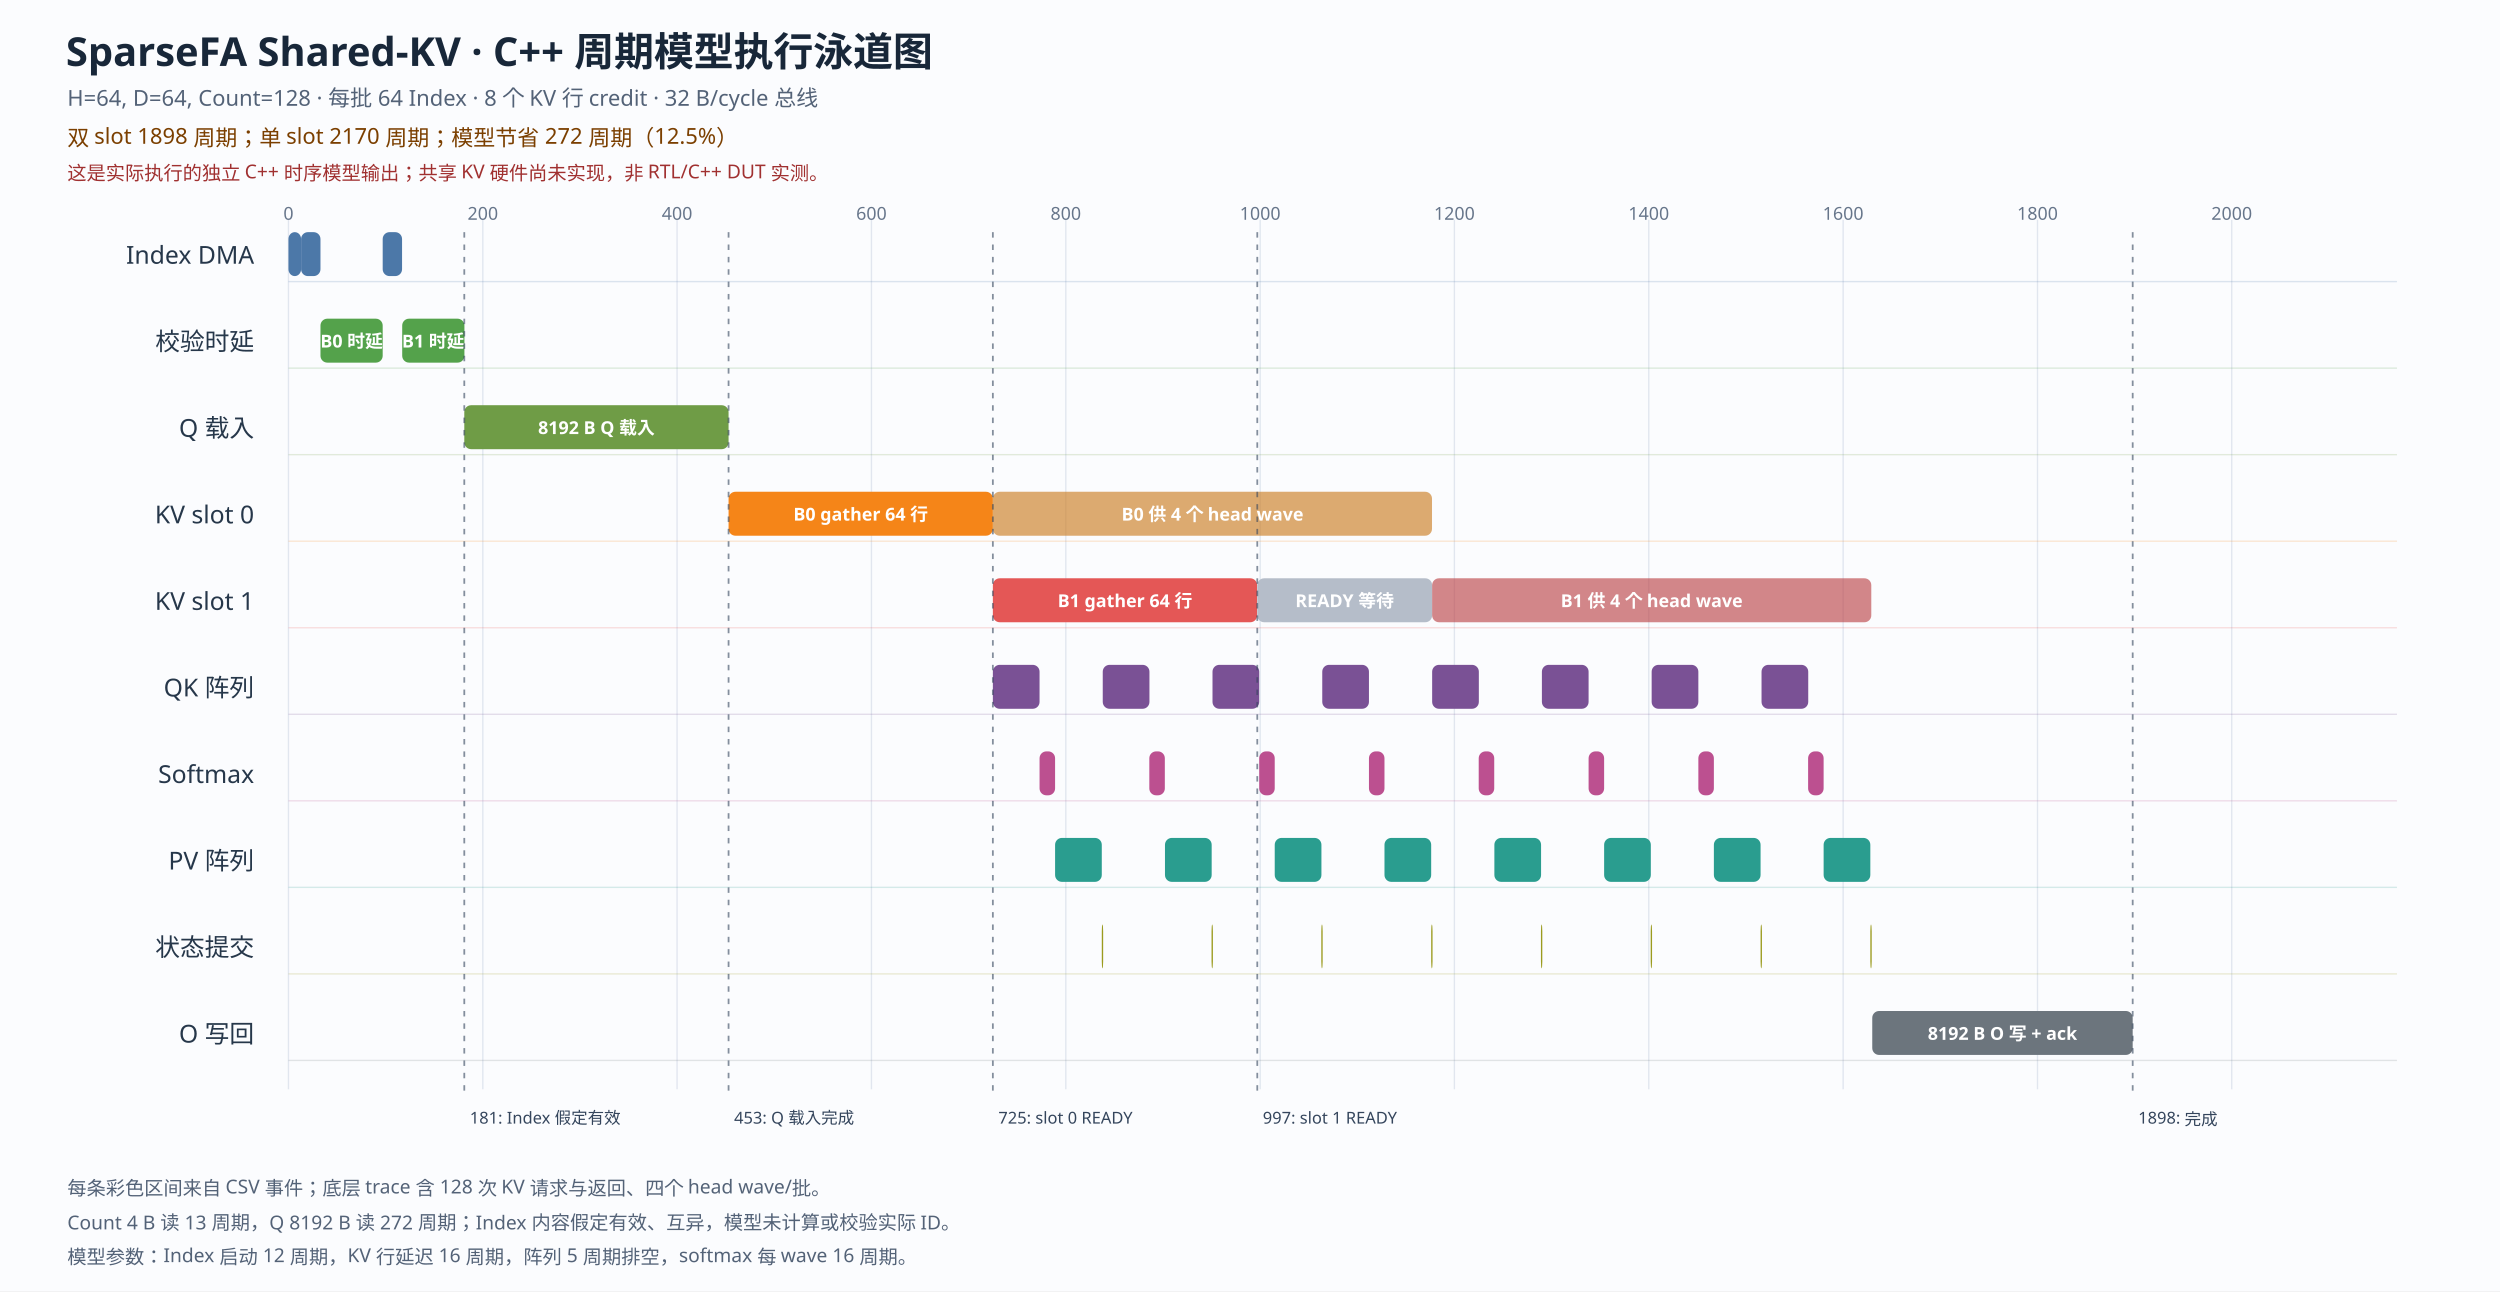
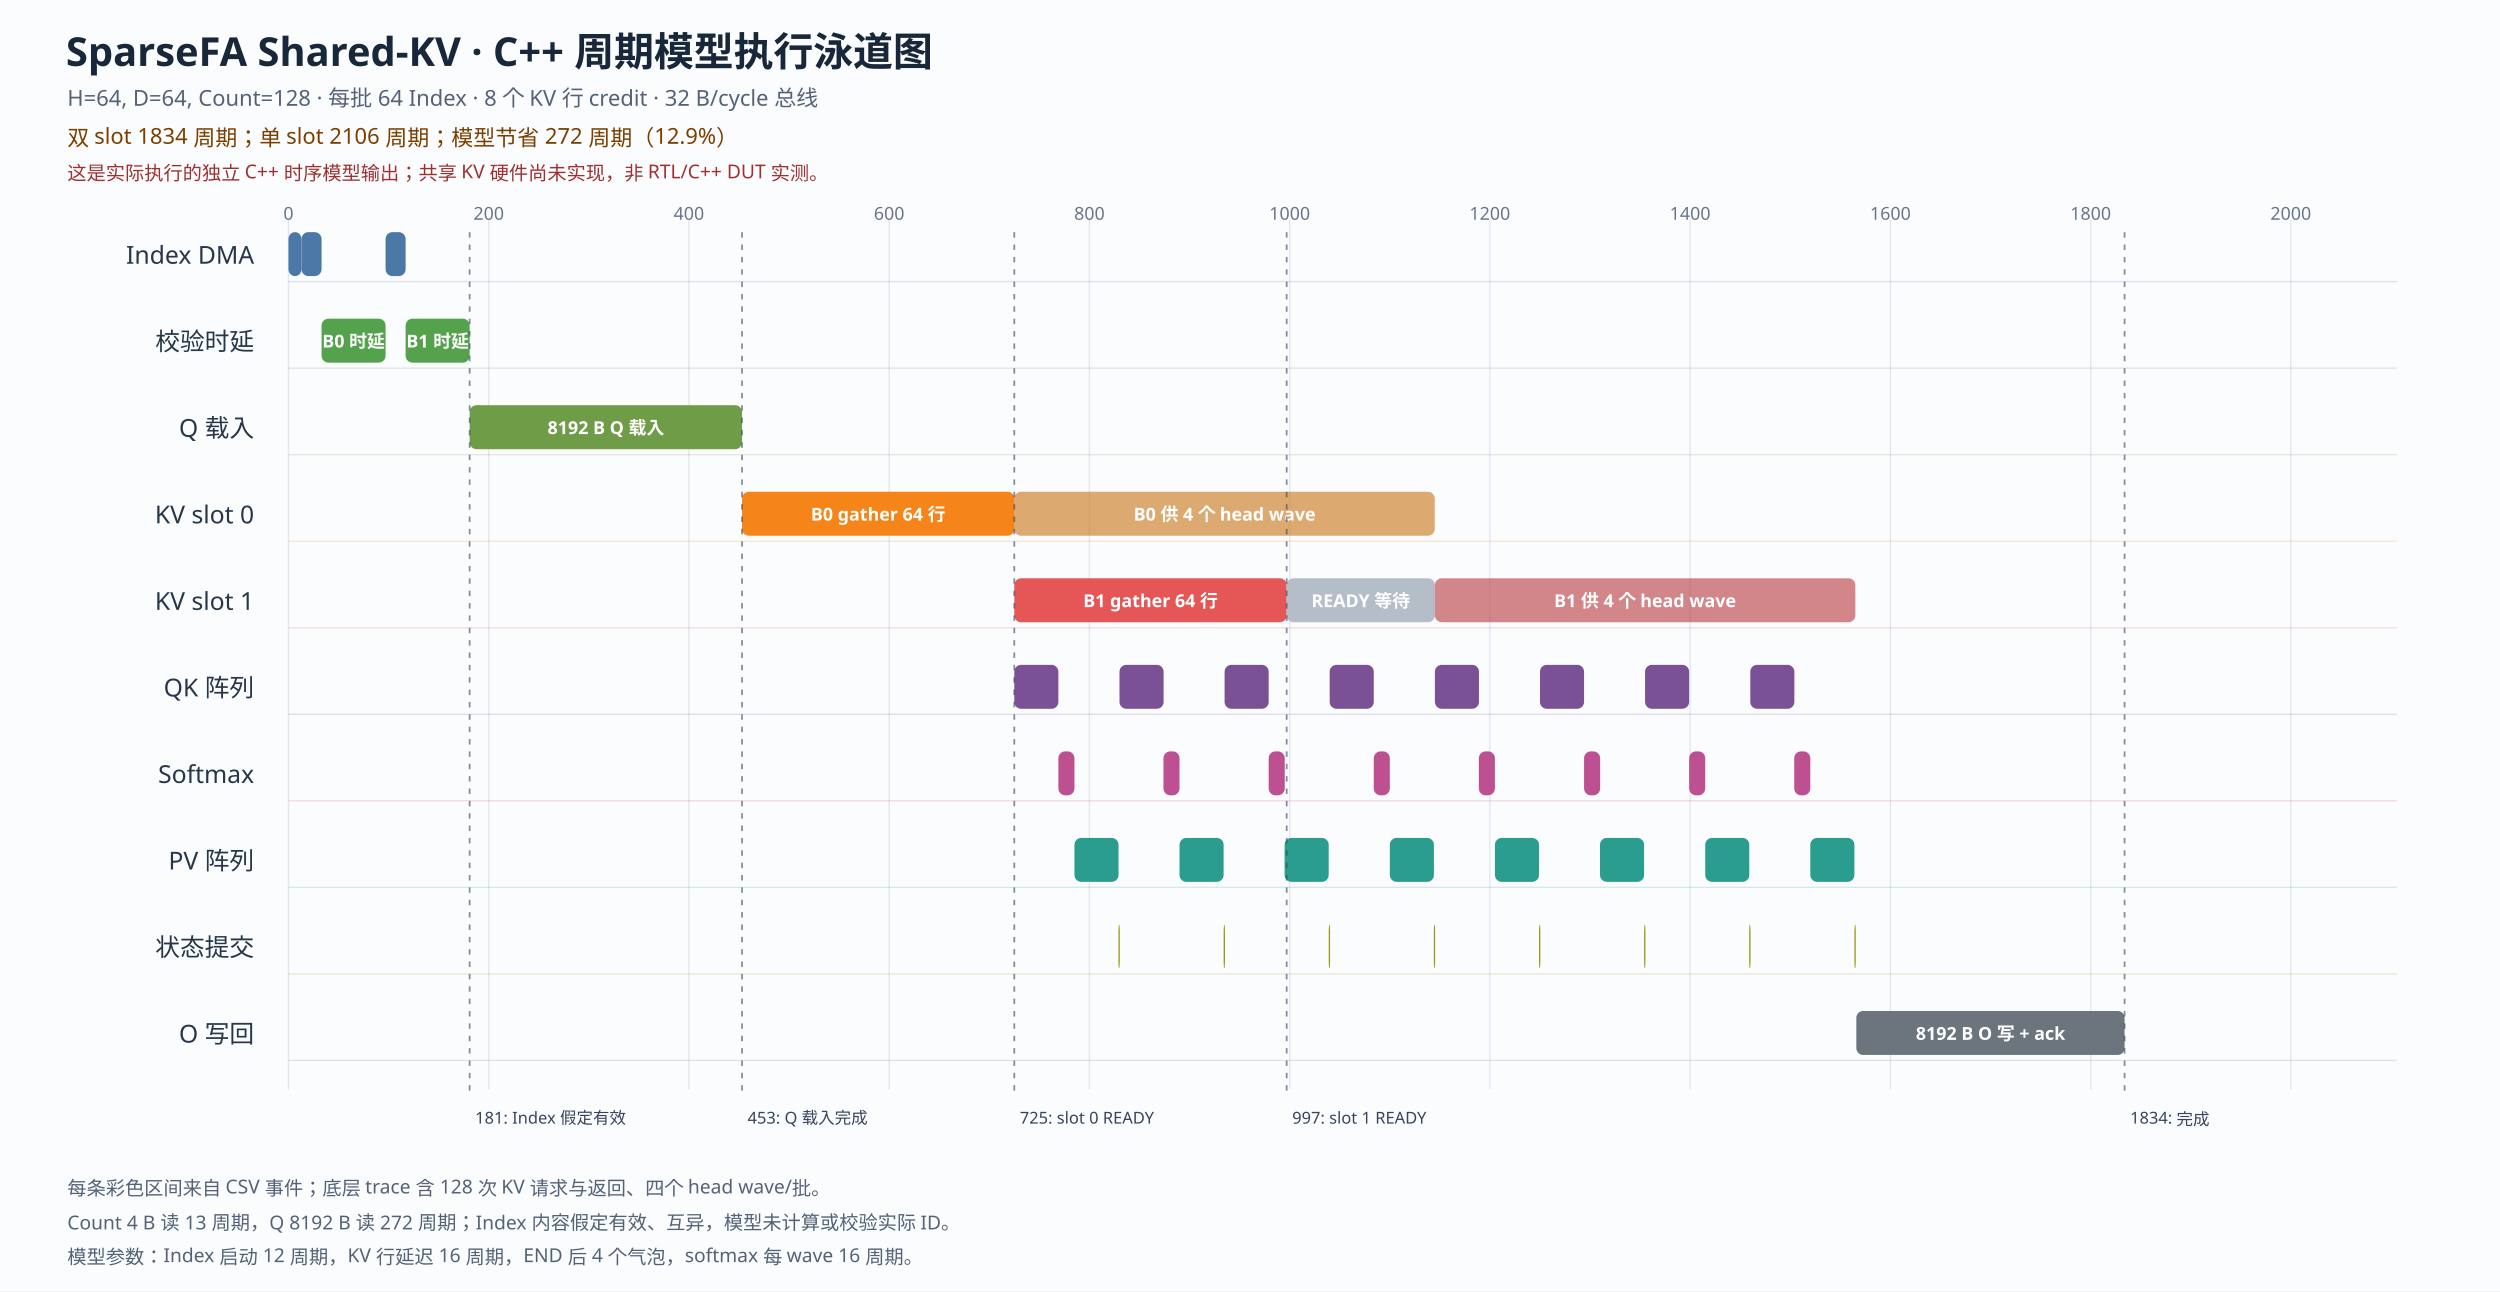
<svg xmlns="http://www.w3.org/2000/svg" width="1820" height="940" viewBox="0 0 1820 940" role="img" aria-label="SparseFA Shared-KV C++ 周期性能模型实测泳道图">
  <rect width="100%" height="100%" fill="#fbfcfe" />
  <text x="48" y="48" font-size="29" font-family="sans-serif" font-weight="700" fill="#182739">SparseFA Shared-KV · C++ 周期模型执行泳道图</text>
  <text x="49" y="77" font-size="16" font-family="sans-serif" fill="#536277">H=64, D=64, Count=128 · 每批 64 Index · 8 个 KV 行 credit · 32 B/cycle 总线</text>
-   <text x="49" y="106" font-size="16" font-family="sans-serif" fill="#7b3f00">双 slot 1898 周期；单 slot 2170 周期；模型节省 272 周期（12.5%）</text>
+   <text x="49" y="106" font-size="16" font-family="sans-serif" fill="#7b3f00">双 slot 1834 周期；单 slot 2106 周期；模型节省 272 周期（12.9%）</text>
  <text x="49" y="131" font-size="14" font-family="sans-serif" fill="#a03030">这是实际执行的独立 C++ 时序模型输出；共享 KV 硬件尚未实现，非 RTL/C++ DUT 实测。</text>
  <line x1="210.0" y1="160" x2="210.0" y2="793" stroke="#e1e6ef" stroke-width="1" />
  <text x="210.0" y="160" text-anchor="middle" font-family="sans-serif" font-size="13" fill="#66758a">0</text>
-   <line x1="351.5" y1="160" x2="351.5" y2="793" stroke="#e1e6ef" stroke-width="1" />
-   <text x="351.5" y="160" text-anchor="middle" font-family="sans-serif" font-size="13" fill="#66758a">200</text>
-   <line x1="492.9" y1="160" x2="492.9" y2="793" stroke="#e1e6ef" stroke-width="1" />
-   <text x="492.9" y="160" text-anchor="middle" font-family="sans-serif" font-size="13" fill="#66758a">400</text>
-   <line x1="634.4" y1="160" x2="634.4" y2="793" stroke="#e1e6ef" stroke-width="1" />
-   <text x="634.4" y="160" text-anchor="middle" font-family="sans-serif" font-size="13" fill="#66758a">600</text>
-   <line x1="775.9" y1="160" x2="775.9" y2="793" stroke="#e1e6ef" stroke-width="1" />
-   <text x="775.9" y="160" text-anchor="middle" font-family="sans-serif" font-size="13" fill="#66758a">800</text>
-   <line x1="917.4" y1="160" x2="917.4" y2="793" stroke="#e1e6ef" stroke-width="1" />
-   <text x="917.4" y="160" text-anchor="middle" font-family="sans-serif" font-size="13" fill="#66758a">1000</text>
-   <line x1="1058.8" y1="160" x2="1058.8" y2="793" stroke="#e1e6ef" stroke-width="1" />
-   <text x="1058.8" y="160" text-anchor="middle" font-family="sans-serif" font-size="13" fill="#66758a">1200</text>
-   <line x1="1200.3" y1="160" x2="1200.3" y2="793" stroke="#e1e6ef" stroke-width="1" />
-   <text x="1200.3" y="160" text-anchor="middle" font-family="sans-serif" font-size="13" fill="#66758a">1400</text>
-   <line x1="1341.8" y1="160" x2="1341.8" y2="793" stroke="#e1e6ef" stroke-width="1" />
-   <text x="1341.8" y="160" text-anchor="middle" font-family="sans-serif" font-size="13" fill="#66758a">1600</text>
-   <line x1="1483.3" y1="160" x2="1483.3" y2="793" stroke="#e1e6ef" stroke-width="1" />
-   <text x="1483.3" y="160" text-anchor="middle" font-family="sans-serif" font-size="13" fill="#66758a">1800</text>
-   <line x1="1624.7" y1="160" x2="1624.7" y2="793" stroke="#e1e6ef" stroke-width="1" />
-   <text x="1624.7" y="160" text-anchor="middle" font-family="sans-serif" font-size="13" fill="#66758a">2000</text>
+   <line x1="355.8" y1="160" x2="355.8" y2="793" stroke="#e1e6ef" stroke-width="1" />
+   <text x="355.8" y="160" text-anchor="middle" font-family="sans-serif" font-size="13" fill="#66758a">200</text>
+   <line x1="501.5" y1="160" x2="501.5" y2="793" stroke="#e1e6ef" stroke-width="1" />
+   <text x="501.5" y="160" text-anchor="middle" font-family="sans-serif" font-size="13" fill="#66758a">400</text>
+   <line x1="647.3" y1="160" x2="647.3" y2="793" stroke="#e1e6ef" stroke-width="1" />
+   <text x="647.3" y="160" text-anchor="middle" font-family="sans-serif" font-size="13" fill="#66758a">600</text>
+   <line x1="793.1" y1="160" x2="793.1" y2="793" stroke="#e1e6ef" stroke-width="1" />
+   <text x="793.1" y="160" text-anchor="middle" font-family="sans-serif" font-size="13" fill="#66758a">800</text>
+   <line x1="938.9" y1="160" x2="938.9" y2="793" stroke="#e1e6ef" stroke-width="1" />
+   <text x="938.9" y="160" text-anchor="middle" font-family="sans-serif" font-size="13" fill="#66758a">1000</text>
+   <line x1="1084.6" y1="160" x2="1084.6" y2="793" stroke="#e1e6ef" stroke-width="1" />
+   <text x="1084.6" y="160" text-anchor="middle" font-family="sans-serif" font-size="13" fill="#66758a">1200</text>
+   <line x1="1230.4" y1="160" x2="1230.4" y2="793" stroke="#e1e6ef" stroke-width="1" />
+   <text x="1230.4" y="160" text-anchor="middle" font-family="sans-serif" font-size="13" fill="#66758a">1400</text>
+   <line x1="1376.2" y1="160" x2="1376.2" y2="793" stroke="#e1e6ef" stroke-width="1" />
+   <text x="1376.2" y="160" text-anchor="middle" font-family="sans-serif" font-size="13" fill="#66758a">1600</text>
+   <line x1="1522.0" y1="160" x2="1522.0" y2="793" stroke="#e1e6ef" stroke-width="1" />
+   <text x="1522.0" y="160" text-anchor="middle" font-family="sans-serif" font-size="13" fill="#66758a">1800</text>
+   <line x1="1667.7" y1="160" x2="1667.7" y2="793" stroke="#e1e6ef" stroke-width="1" />
+   <text x="1667.7" y="160" text-anchor="middle" font-family="sans-serif" font-size="13" fill="#66758a">2000</text>
  <text x="185" y="192" text-anchor="end" font-family="sans-serif" font-size="18" fill="#26374a">Index DMA</text>
  <line x1="210" y1="205" x2="1745" y2="205" stroke="#4c78a8" stroke-opacity=".19" />
  <text x="185" y="255" text-anchor="end" font-family="sans-serif" font-size="18" fill="#26374a">校验时延</text>
  <line x1="210" y1="268" x2="1745" y2="268" stroke="#54a24b" stroke-opacity=".19" />
  <text x="185" y="318" text-anchor="end" font-family="sans-serif" font-size="18" fill="#26374a">Q 载入</text>
  <line x1="210" y1="331" x2="1745" y2="331" stroke="#6f9c46" stroke-opacity=".19" />
  <text x="185" y="381" text-anchor="end" font-family="sans-serif" font-size="18" fill="#26374a">KV slot 0</text>
  <line x1="210" y1="394" x2="1745" y2="394" stroke="#f58518" stroke-opacity=".19" />
  <text x="185" y="444" text-anchor="end" font-family="sans-serif" font-size="18" fill="#26374a">KV slot 1</text>
  <line x1="210" y1="457" x2="1745" y2="457" stroke="#e45756" stroke-opacity=".19" />
  <text x="185" y="507" text-anchor="end" font-family="sans-serif" font-size="18" fill="#26374a">QK 阵列</text>
  <line x1="210" y1="520" x2="1745" y2="520" stroke="#7a5195" stroke-opacity=".19" />
  <text x="185" y="570" text-anchor="end" font-family="sans-serif" font-size="18" fill="#26374a">Softmax</text>
  <line x1="210" y1="583" x2="1745" y2="583" stroke="#bc5090" stroke-opacity=".19" />
  <text x="185" y="633" text-anchor="end" font-family="sans-serif" font-size="18" fill="#26374a">PV 阵列</text>
  <line x1="210" y1="646" x2="1745" y2="646" stroke="#2a9d8f" stroke-opacity=".19" />
  <text x="185" y="696" text-anchor="end" font-family="sans-serif" font-size="18" fill="#26374a">状态提交</text>
  <line x1="210" y1="709" x2="1745" y2="709" stroke="#9b9b1f" stroke-opacity=".19" />
  <text x="185" y="759" text-anchor="end" font-family="sans-serif" font-size="18" fill="#26374a">O 写回</text>
  <line x1="210" y1="772" x2="1745" y2="772" stroke="#6c757d" stroke-opacity=".19" />
-   <rect x="210.0" y="169" width="9.2" height="32" rx="5" fill="#4c78a8" opacity="1.0" />
-   <rect x="219.2" y="169" width="14.1" height="32" rx="5" fill="#4c78a8" opacity="1.0" />
-   <rect x="233.3" y="232" width="45.3" height="32" rx="5" fill="#54a24b" opacity="1.0" />
-   <text x="256.0" y="253" text-anchor="middle" font-family="sans-serif" font-size="13" font-weight="600" fill="white">B0 时延</text>
-   <rect x="278.6" y="169" width="14.1" height="32" rx="5" fill="#4c78a8" opacity="1.0" />
-   <rect x="292.8" y="232" width="45.3" height="32" rx="5" fill="#54a24b" opacity="1.0" />
-   <text x="315.4" y="253" text-anchor="middle" font-family="sans-serif" font-size="13" font-weight="600" fill="white">B1 时延</text>
-   <rect x="338.0" y="295" width="192.4" height="32" rx="5" fill="#6f9c46" opacity="1.0" />
-   <text x="434.2" y="316" text-anchor="middle" font-family="sans-serif" font-size="13" font-weight="600" fill="white">8192 B Q 载入</text>
-   <rect x="530.4" y="358" width="192.4" height="32" rx="5" fill="#f58518" opacity="1.0" />
-   <text x="626.6" y="379" text-anchor="middle" font-family="sans-serif" font-size="13" font-weight="600" fill="white">B0 gather 64 行</text>
-   <rect x="722.8" y="358" width="319.7" height="32" rx="5" fill="#c97718" opacity="0.62" />
-   <text x="882.7" y="379" text-anchor="middle" font-family="sans-serif" font-size="13" font-weight="600" fill="white">B0 供 4 个 head wave</text>
-   <rect x="722.8" y="484" width="34.0" height="32" rx="5" fill="#7a5195" opacity="1.0" />
-   <rect x="756.8" y="547" width="11.3" height="32" rx="5" fill="#bc5090" opacity="1.0" />
-   <rect x="768.1" y="610" width="34.0" height="32" rx="5" fill="#2a9d8f" opacity="1.0" />
-   <rect x="802.1" y="673" width="1.0" height="32" rx="5" fill="#9b9b1f" opacity="1.0" />
-   <rect x="802.8" y="484" width="34.0" height="32" rx="5" fill="#7a5195" opacity="1.0" />
-   <rect x="836.7" y="547" width="11.3" height="32" rx="5" fill="#bc5090" opacity="1.0" />
-   <rect x="848.1" y="610" width="34.0" height="32" rx="5" fill="#2a9d8f" opacity="1.0" />
-   <rect x="882.0" y="673" width="1.0" height="32" rx="5" fill="#9b9b1f" opacity="1.0" />
-   <rect x="882.7" y="484" width="34.0" height="32" rx="5" fill="#7a5195" opacity="1.0" />
-   <rect x="916.7" y="547" width="11.3" height="32" rx="5" fill="#bc5090" opacity="1.0" />
-   <rect x="928.0" y="610" width="34.0" height="32" rx="5" fill="#2a9d8f" opacity="1.0" />
-   <rect x="961.9" y="673" width="1.0" height="32" rx="5" fill="#9b9b1f" opacity="1.0" />
-   <rect x="962.6" y="484" width="34.0" height="32" rx="5" fill="#7a5195" opacity="1.0" />
-   <rect x="996.6" y="547" width="11.3" height="32" rx="5" fill="#bc5090" opacity="1.0" />
-   <rect x="1007.9" y="610" width="34.0" height="32" rx="5" fill="#2a9d8f" opacity="1.0" />
-   <rect x="1041.9" y="673" width="1.0" height="32" rx="5" fill="#9b9b1f" opacity="1.0" />
-   <rect x="722.8" y="421" width="192.4" height="32" rx="5" fill="#e45756" opacity="1.0" />
-   <text x="819.0" y="442" text-anchor="middle" font-family="sans-serif" font-size="13" font-weight="600" fill="white">B1 gather 64 行</text>
-   <rect x="915.3" y="421" width="127.3" height="32" rx="5" fill="#b5bdc9" opacity="1.0" />
-   <text x="978.9" y="442" text-anchor="middle" font-family="sans-serif" font-size="13" font-weight="600" fill="white">READY 等待</text>
-   <rect x="1042.6" y="421" width="319.7" height="32" rx="5" fill="#b93d40" opacity="0.62" />
-   <text x="1202.4" y="442" text-anchor="middle" font-family="sans-serif" font-size="13" font-weight="600" fill="white">B1 供 4 个 head wave</text>
-   <rect x="1042.6" y="484" width="34.0" height="32" rx="5" fill="#7a5195" opacity="1.0" />
-   <rect x="1076.5" y="547" width="11.3" height="32" rx="5" fill="#bc5090" opacity="1.0" />
-   <rect x="1087.9" y="610" width="34.0" height="32" rx="5" fill="#2a9d8f" opacity="1.0" />
-   <rect x="1121.8" y="673" width="1.0" height="32" rx="5" fill="#9b9b1f" opacity="1.0" />
-   <rect x="1122.5" y="484" width="34.0" height="32" rx="5" fill="#7a5195" opacity="1.0" />
-   <rect x="1156.5" y="547" width="11.3" height="32" rx="5" fill="#bc5090" opacity="1.0" />
-   <rect x="1167.8" y="610" width="34.0" height="32" rx="5" fill="#2a9d8f" opacity="1.0" />
-   <rect x="1201.7" y="673" width="1.0" height="32" rx="5" fill="#9b9b1f" opacity="1.0" />
-   <rect x="1202.4" y="484" width="34.0" height="32" rx="5" fill="#7a5195" opacity="1.0" />
-   <rect x="1236.4" y="547" width="11.3" height="32" rx="5" fill="#bc5090" opacity="1.0" />
-   <rect x="1247.7" y="610" width="34.0" height="32" rx="5" fill="#2a9d8f" opacity="1.0" />
-   <rect x="1281.7" y="673" width="1.0" height="32" rx="5" fill="#9b9b1f" opacity="1.0" />
-   <rect x="1282.4" y="484" width="34.0" height="32" rx="5" fill="#7a5195" opacity="1.0" />
-   <rect x="1316.3" y="547" width="11.3" height="32" rx="5" fill="#bc5090" opacity="1.0" />
-   <rect x="1327.6" y="610" width="34.0" height="32" rx="5" fill="#2a9d8f" opacity="1.0" />
-   <rect x="1361.6" y="673" width="1.0" height="32" rx="5" fill="#9b9b1f" opacity="1.0" />
-   <rect x="1363.0" y="736" width="189.6" height="32" rx="5" fill="#6c757d" opacity="1.0" />
-   <text x="1457.8" y="757" text-anchor="middle" font-family="sans-serif" font-size="13" font-weight="600" fill="white">8192 B O 写 + ack</text>
-   <line x1="338.0" y1="169" x2="338.0" y2="798" stroke="#34455c" stroke-width="1.3" stroke-dasharray="4 5" opacity=".6" />
-   <text x="342.0" y="818" font-family="sans-serif" font-size="12" fill="#34455c">181: Index 假定有效</text>
-   <line x1="530.4" y1="169" x2="530.4" y2="798" stroke="#34455c" stroke-width="1.3" stroke-dasharray="4 5" opacity=".6" />
-   <text x="534.4" y="818" font-family="sans-serif" font-size="12" fill="#34455c">453: Q 载入完成</text>
-   <line x1="722.8" y1="169" x2="722.8" y2="798" stroke="#34455c" stroke-width="1.3" stroke-dasharray="4 5" opacity=".6" />
-   <text x="726.8" y="818" font-family="sans-serif" font-size="12" fill="#34455c">725: slot 0 READY</text>
-   <line x1="915.3" y1="169" x2="915.3" y2="798" stroke="#34455c" stroke-width="1.3" stroke-dasharray="4 5" opacity=".6" />
-   <text x="919.3" y="818" font-family="sans-serif" font-size="12" fill="#34455c">997: slot 1 READY</text>
-   <line x1="1552.6" y1="169" x2="1552.6" y2="798" stroke="#34455c" stroke-width="1.3" stroke-dasharray="4 5" opacity=".6" />
-   <text x="1556.6" y="818" font-family="sans-serif" font-size="12" fill="#34455c">1898: 完成</text>
+   <rect x="210.0" y="169" width="9.5" height="32" rx="5" fill="#4c78a8" opacity="1.0" />
+   <rect x="219.5" y="169" width="14.6" height="32" rx="5" fill="#4c78a8" opacity="1.0" />
+   <rect x="234.1" y="232" width="46.6" height="32" rx="5" fill="#54a24b" opacity="1.0" />
+   <text x="257.4" y="253" text-anchor="middle" font-family="sans-serif" font-size="13" font-weight="600" fill="white">B0 时延</text>
+   <rect x="280.7" y="169" width="14.6" height="32" rx="5" fill="#4c78a8" opacity="1.0" />
+   <rect x="295.3" y="232" width="46.6" height="32" rx="5" fill="#54a24b" opacity="1.0" />
+   <text x="318.6" y="253" text-anchor="middle" font-family="sans-serif" font-size="13" font-weight="600" fill="white">B1 时延</text>
+   <rect x="341.9" y="295" width="198.3" height="32" rx="5" fill="#6f9c46" opacity="1.0" />
+   <text x="441.1" y="316" text-anchor="middle" font-family="sans-serif" font-size="13" font-weight="600" fill="white">8192 B Q 载入</text>
+   <rect x="540.2" y="358" width="198.3" height="32" rx="5" fill="#f58518" opacity="1.0" />
+   <text x="639.3" y="379" text-anchor="middle" font-family="sans-serif" font-size="13" font-weight="600" fill="white">B0 gather 64 行</text>
+   <rect x="738.4" y="358" width="306.1" height="32" rx="5" fill="#c97718" opacity="0.62" />
+   <text x="891.5" y="379" text-anchor="middle" font-family="sans-serif" font-size="13" font-weight="600" fill="white">B0 供 4 个 head wave</text>
+   <rect x="738.4" y="484" width="32.1" height="32" rx="5" fill="#7a5195" opacity="1.0" />
+   <rect x="770.5" y="547" width="11.7" height="32" rx="5" fill="#bc5090" opacity="1.0" />
+   <rect x="782.2" y="610" width="32.1" height="32" rx="5" fill="#2a9d8f" opacity="1.0" />
+   <rect x="814.2" y="673" width="1.0" height="32" rx="5" fill="#9b9b1f" opacity="1.0" />
+   <rect x="815.0" y="484" width="32.1" height="32" rx="5" fill="#7a5195" opacity="1.0" />
+   <rect x="847.0" y="547" width="11.7" height="32" rx="5" fill="#bc5090" opacity="1.0" />
+   <rect x="858.7" y="610" width="32.1" height="32" rx="5" fill="#2a9d8f" opacity="1.0" />
+   <rect x="890.8" y="673" width="1.0" height="32" rx="5" fill="#9b9b1f" opacity="1.0" />
+   <rect x="891.5" y="484" width="32.1" height="32" rx="5" fill="#7a5195" opacity="1.0" />
+   <rect x="923.6" y="547" width="11.7" height="32" rx="5" fill="#bc5090" opacity="1.0" />
+   <rect x="935.2" y="610" width="32.1" height="32" rx="5" fill="#2a9d8f" opacity="1.0" />
+   <rect x="967.3" y="673" width="1.0" height="32" rx="5" fill="#9b9b1f" opacity="1.0" />
+   <rect x="968.0" y="484" width="32.1" height="32" rx="5" fill="#7a5195" opacity="1.0" />
+   <rect x="1000.1" y="547" width="11.7" height="32" rx="5" fill="#bc5090" opacity="1.0" />
+   <rect x="1011.8" y="610" width="32.1" height="32" rx="5" fill="#2a9d8f" opacity="1.0" />
+   <rect x="1043.8" y="673" width="1.0" height="32" rx="5" fill="#9b9b1f" opacity="1.0" />
+   <rect x="738.4" y="421" width="198.3" height="32" rx="5" fill="#e45756" opacity="1.0" />
+   <text x="837.6" y="442" text-anchor="middle" font-family="sans-serif" font-size="13" font-weight="600" fill="white">B1 gather 64 行</text>
+   <rect x="936.7" y="421" width="107.9" height="32" rx="5" fill="#b5bdc9" opacity="1.0" />
+   <text x="990.6" y="442" text-anchor="middle" font-family="sans-serif" font-size="13" font-weight="600" fill="white">READY 等待</text>
+   <rect x="1044.6" y="421" width="306.1" height="32" rx="5" fill="#b93d40" opacity="0.62" />
+   <text x="1197.6" y="442" text-anchor="middle" font-family="sans-serif" font-size="13" font-weight="600" fill="white">B1 供 4 个 head wave</text>
+   <rect x="1044.6" y="484" width="32.1" height="32" rx="5" fill="#7a5195" opacity="1.0" />
+   <rect x="1076.6" y="547" width="11.7" height="32" rx="5" fill="#bc5090" opacity="1.0" />
+   <rect x="1088.3" y="610" width="32.1" height="32" rx="5" fill="#2a9d8f" opacity="1.0" />
+   <rect x="1120.4" y="673" width="1.0" height="32" rx="5" fill="#9b9b1f" opacity="1.0" />
+   <rect x="1121.1" y="484" width="32.1" height="32" rx="5" fill="#7a5195" opacity="1.0" />
+   <rect x="1153.2" y="547" width="11.7" height="32" rx="5" fill="#bc5090" opacity="1.0" />
+   <rect x="1164.8" y="610" width="32.1" height="32" rx="5" fill="#2a9d8f" opacity="1.0" />
+   <rect x="1196.9" y="673" width="1.0" height="32" rx="5" fill="#9b9b1f" opacity="1.0" />
+   <rect x="1197.6" y="484" width="32.1" height="32" rx="5" fill="#7a5195" opacity="1.0" />
+   <rect x="1229.7" y="547" width="11.7" height="32" rx="5" fill="#bc5090" opacity="1.0" />
+   <rect x="1241.4" y="610" width="32.1" height="32" rx="5" fill="#2a9d8f" opacity="1.0" />
+   <rect x="1273.4" y="673" width="1.0" height="32" rx="5" fill="#9b9b1f" opacity="1.0" />
+   <rect x="1274.2" y="484" width="32.1" height="32" rx="5" fill="#7a5195" opacity="1.0" />
+   <rect x="1306.2" y="547" width="11.7" height="32" rx="5" fill="#bc5090" opacity="1.0" />
+   <rect x="1317.9" y="610" width="32.1" height="32" rx="5" fill="#2a9d8f" opacity="1.0" />
+   <rect x="1350.0" y="673" width="1.0" height="32" rx="5" fill="#9b9b1f" opacity="1.0" />
+   <rect x="1351.4" y="736" width="195.3" height="32" rx="5" fill="#6c757d" opacity="1.0" />
+   <text x="1449.1" y="757" text-anchor="middle" font-family="sans-serif" font-size="13" font-weight="600" fill="white">8192 B O 写 + ack</text>
+   <line x1="341.9" y1="169" x2="341.9" y2="798" stroke="#34455c" stroke-width="1.3" stroke-dasharray="4 5" opacity=".6" />
+   <text x="345.9" y="818" font-family="sans-serif" font-size="12" fill="#34455c">181: Index 假定有效</text>
+   <line x1="540.2" y1="169" x2="540.2" y2="798" stroke="#34455c" stroke-width="1.3" stroke-dasharray="4 5" opacity=".6" />
+   <text x="544.2" y="818" font-family="sans-serif" font-size="12" fill="#34455c">453: Q 载入完成</text>
+   <line x1="738.4" y1="169" x2="738.4" y2="798" stroke="#34455c" stroke-width="1.3" stroke-dasharray="4 5" opacity=".6" />
+   <text x="742.4" y="818" font-family="sans-serif" font-size="12" fill="#34455c">725: slot 0 READY</text>
+   <line x1="936.7" y1="169" x2="936.7" y2="798" stroke="#34455c" stroke-width="1.3" stroke-dasharray="4 5" opacity=".6" />
+   <text x="940.7" y="818" font-family="sans-serif" font-size="12" fill="#34455c">997: slot 1 READY</text>
+   <line x1="1546.7" y1="169" x2="1546.7" y2="798" stroke="#34455c" stroke-width="1.3" stroke-dasharray="4 5" opacity=".6" />
+   <text x="1550.7" y="818" font-family="sans-serif" font-size="12" fill="#34455c">1834: 完成</text>
  <text x="49" y="870" font-family="sans-serif" font-size="14" fill="#536277">每条彩色区间来自 CSV 事件；底层 trace 含 128 次 KV 请求与返回、四个 head wave/批。</text>
  <text x="49" y="895" font-family="sans-serif" font-size="14" fill="#536277">Count 4 B 读 13 周期，Q 8192 B 读 272 周期；Index 内容假定有效、互异，模型未计算或校验实际 ID。</text>
-   <text x="49" y="920" font-family="sans-serif" font-size="14" fill="#536277">模型参数：Index 启动 12 周期，KV 行延迟 16 周期，阵列 5 周期排空，softmax 每 wave 16 周期。</text>
+   <text x="49" y="920" font-family="sans-serif" font-size="14" fill="#536277">模型参数：Index 启动 12 周期，KV 行延迟 16 周期，END 后 4 个气泡，softmax 每 wave 16 周期。</text>
</svg>
